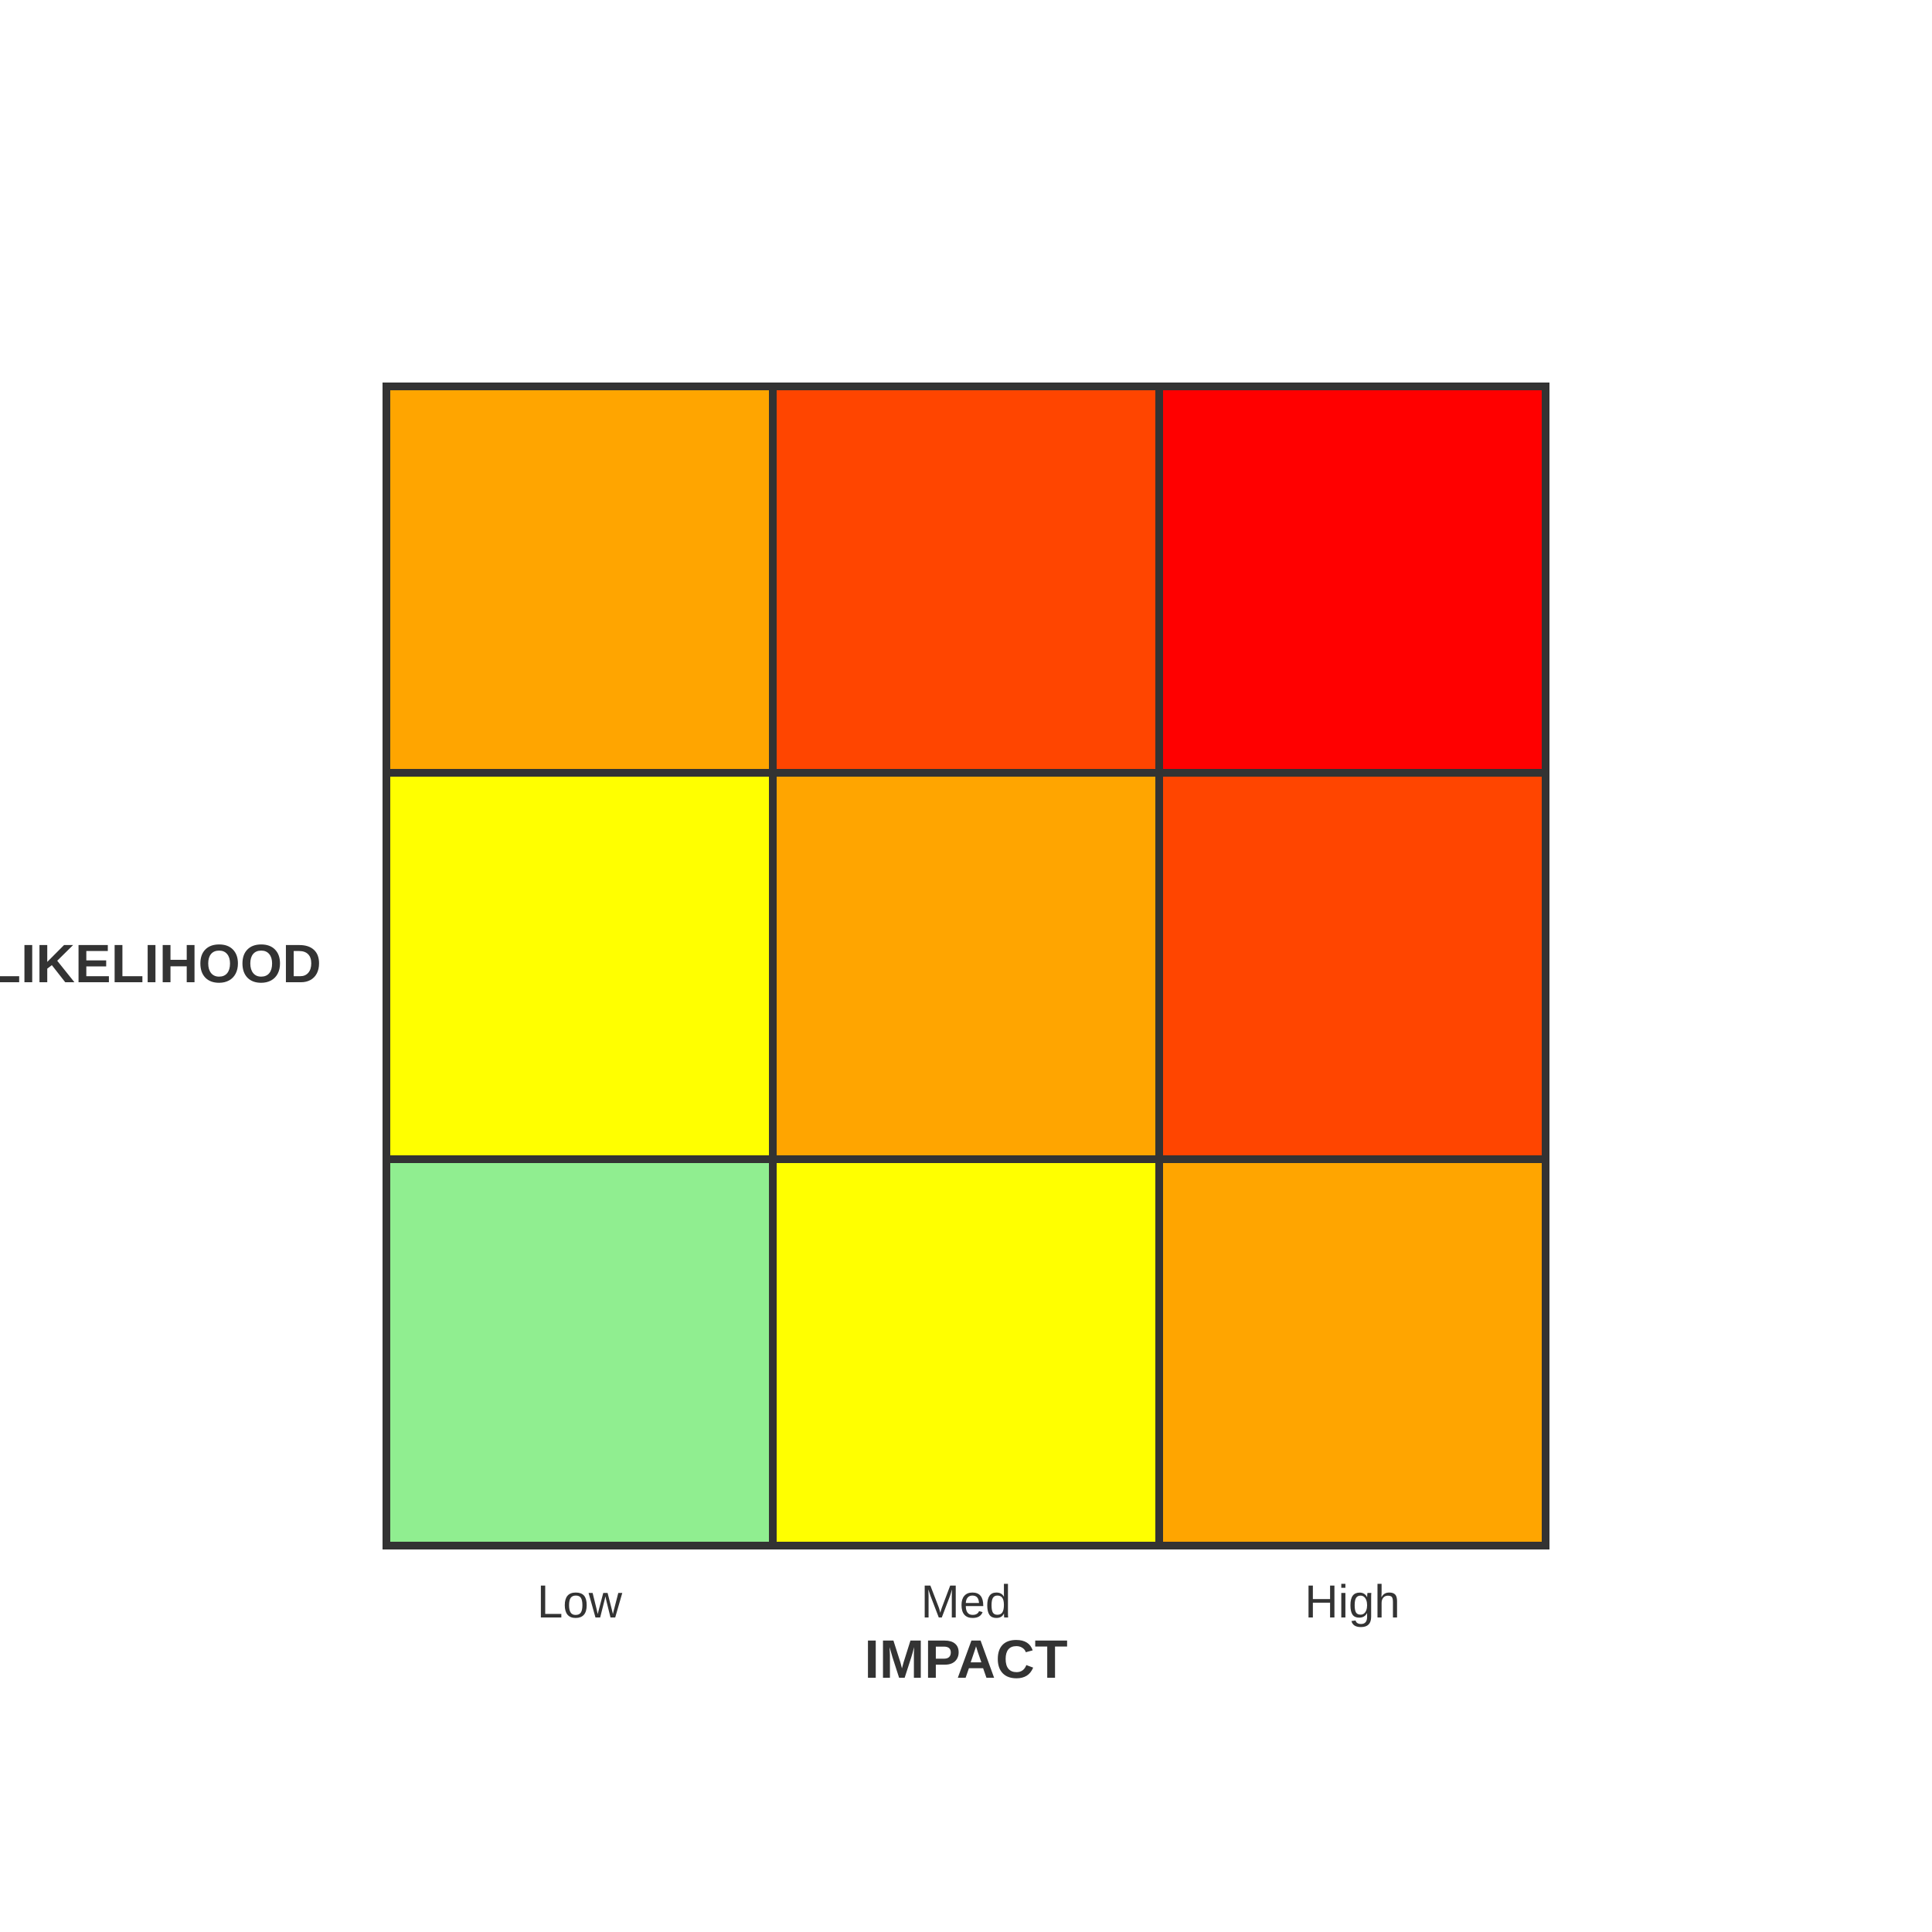
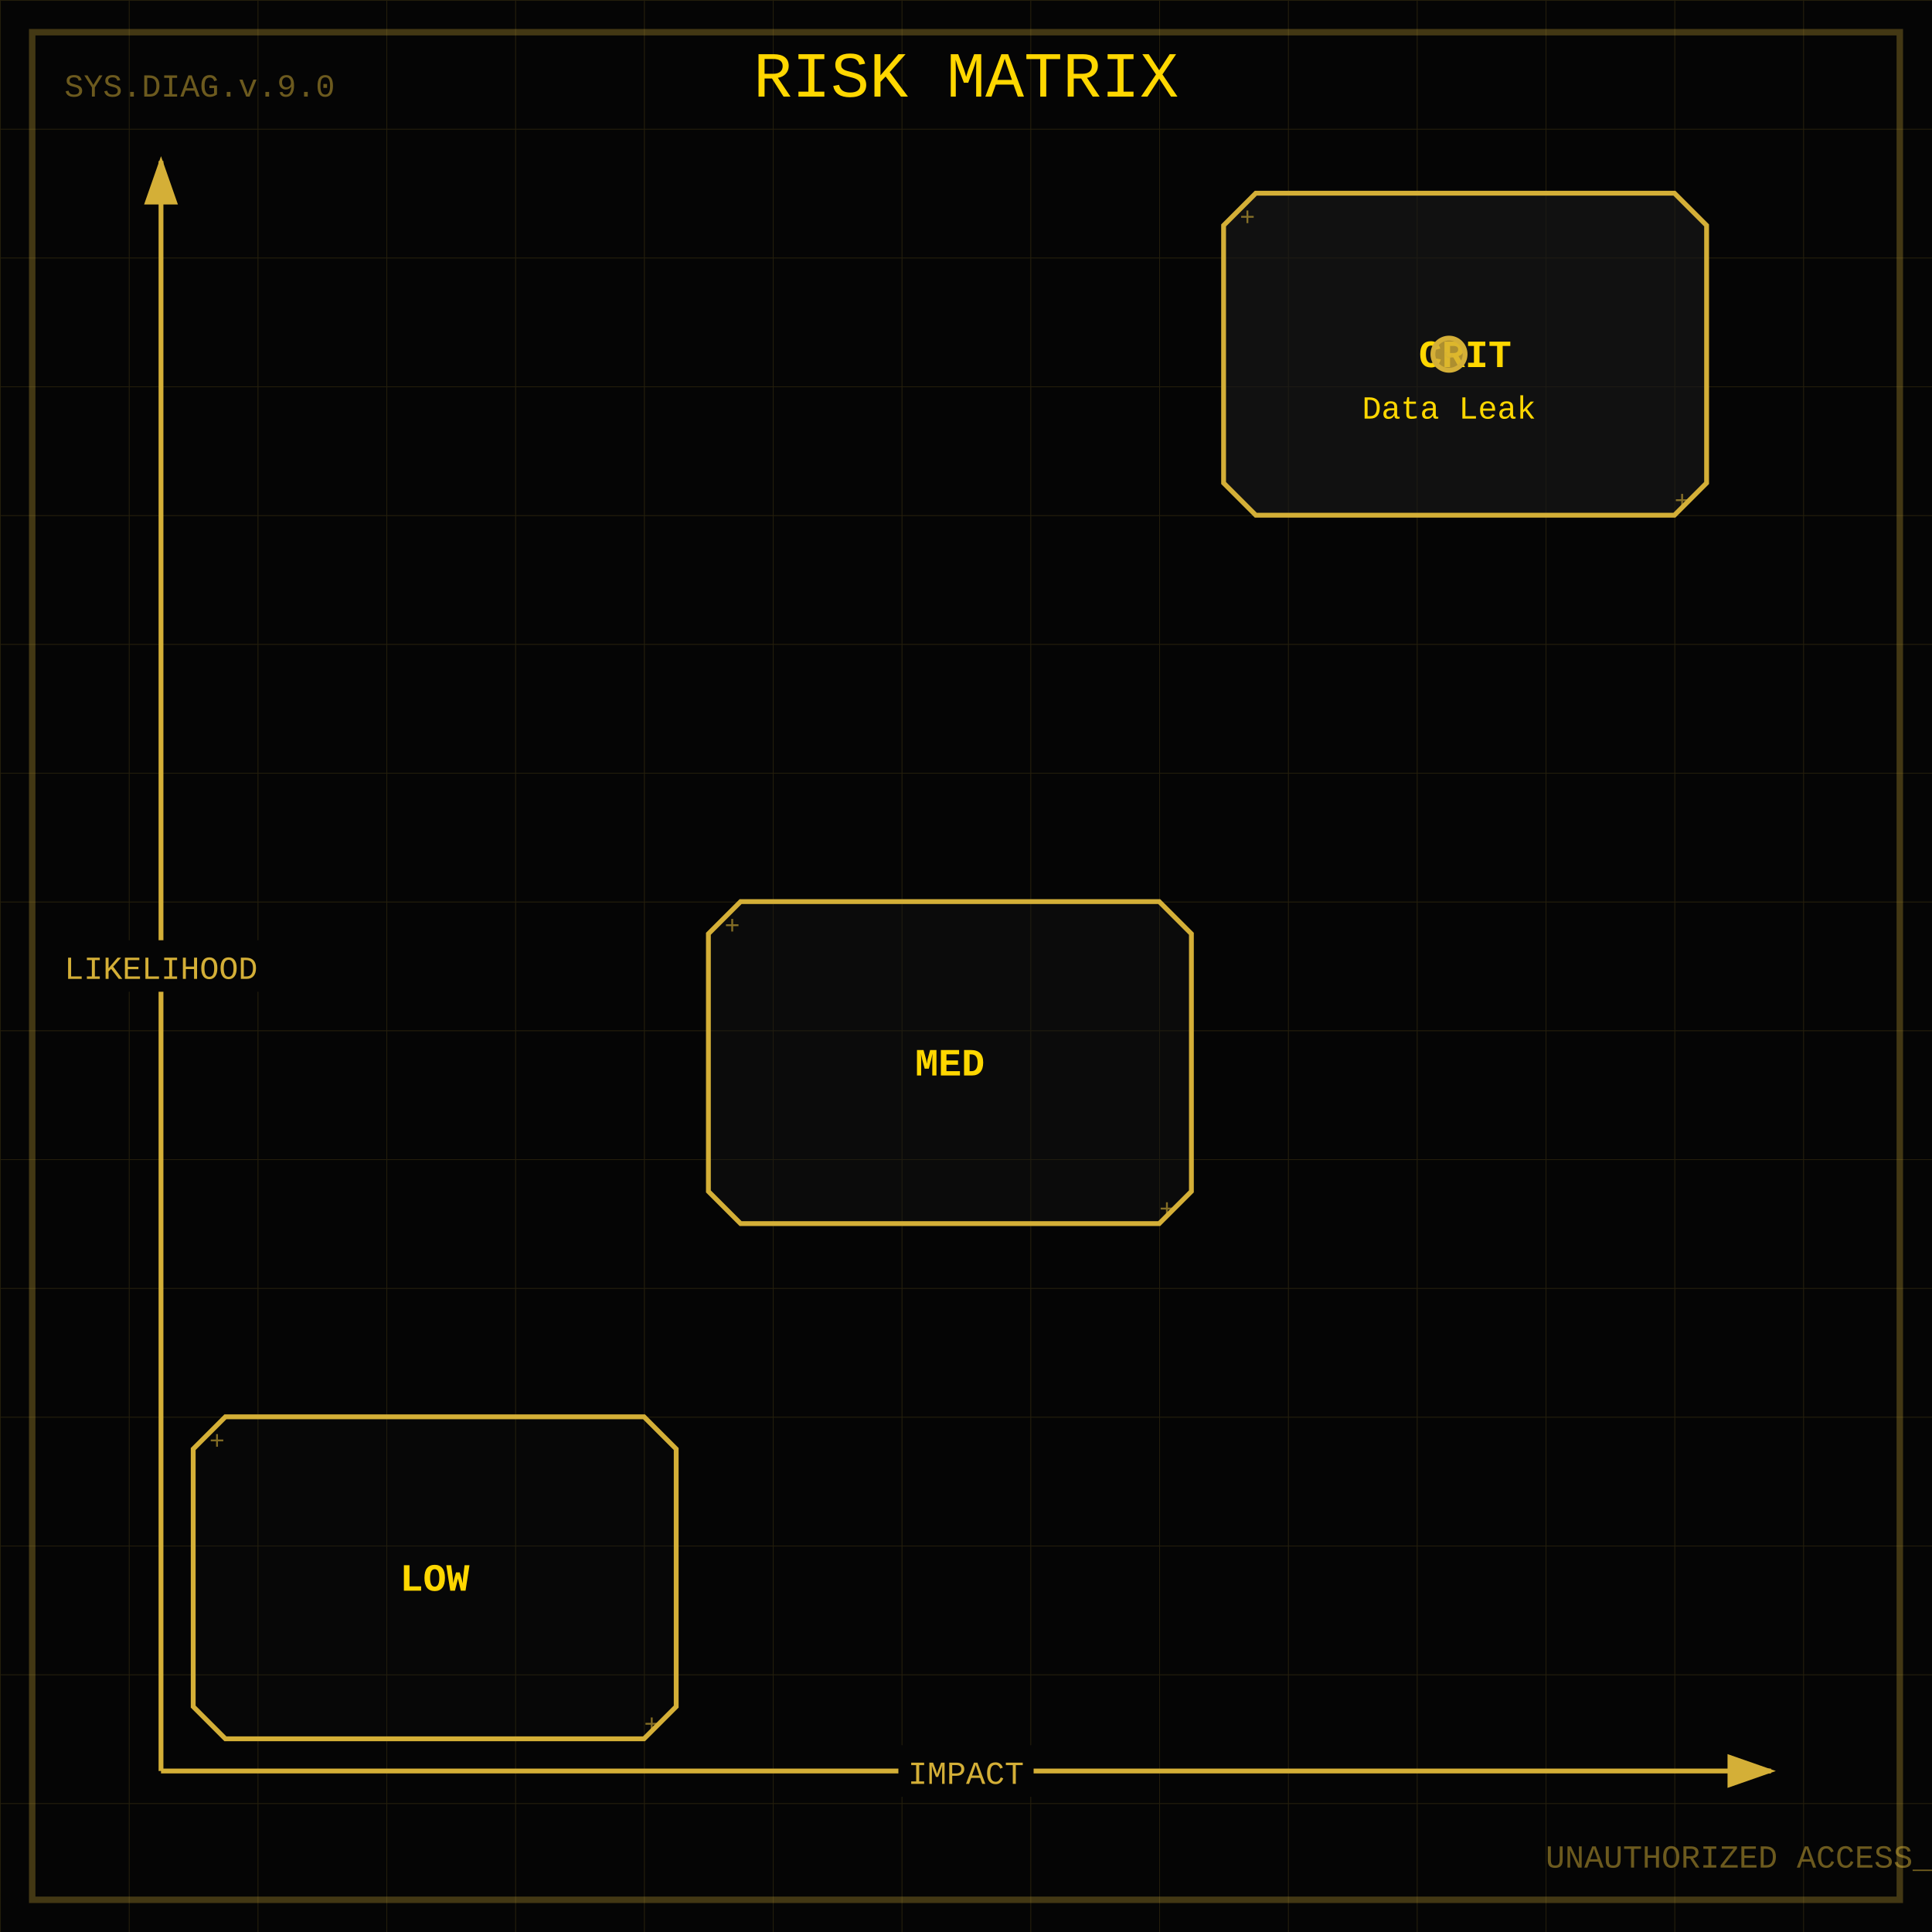
- <svg xmlns="http://www.w3.org/2000/svg" width="500" height="500" viewBox="0 0 500 500">
+ <svg xmlns="http://www.w3.org/2000/svg" viewBox="0 0 600 600">
  <defs>
+     <pattern id="grid" width="40" height="40" patternUnits="userSpaceOnUse">
+       <path d="M 40 0 L 0 0 0 40" fill="none" stroke="#D4AF37" stroke-width="0.5" opacity="0.15" />
+     </pattern>
    <marker id="arrowhead" markerWidth="10" markerHeight="7" refX="9" refY="3.5" orient="auto">
-       <polygon points="0 0, 10 3.5, 0 7" fill="#333" />
+       <polygon points="0 0, 10 3.5, 0 7" fill="#D4AF37" />
+     </marker>
+     <marker id="dot" markerWidth="6" markerHeight="6" refX="3" refY="3" orient="auto">
+       <circle cx="3" cy="3" r="3" fill="#D4AF37" />
    </marker>
  </defs>
-   <rect width="100%" height="100%" fill="#ffffff" />
-   <rect x="100" y="300" width="100" height="100" rx="0" ry="0" fill="#90ee90" stroke="#333" stroke-width="2" opacity="1.0" />
-   <rect x="200" y="300" width="100" height="100" rx="0" ry="0" fill="#ffff00" stroke="#333" stroke-width="2" opacity="1.0" />
-   <rect x="300" y="300" width="100" height="100" rx="0" ry="0" fill="#ffa500" stroke="#333" stroke-width="2" opacity="1.0" />
-   <rect x="100" y="200" width="100" height="100" rx="0" ry="0" fill="#ffff00" stroke="#333" stroke-width="2" opacity="1.0" />
-   <rect x="200" y="200" width="100" height="100" rx="0" ry="0" fill="#ffa500" stroke="#333" stroke-width="2" opacity="1.0" />
-   <rect x="300" y="200" width="100" height="100" rx="0" ry="0" fill="#ff4500" stroke="#333" stroke-width="2" opacity="1.0" />
-   <rect x="100" y="100" width="100" height="100" rx="0" ry="0" fill="#ffa500" stroke="#333" stroke-width="2" opacity="1.0" />
-   <rect x="200" y="100" width="100" height="100" rx="0" ry="0" fill="#ff4500" stroke="#333" stroke-width="2" opacity="1.0" />
-   <rect x="300" y="100" width="100" height="100" rx="0" ry="0" fill="#ff0000" stroke="#333" stroke-width="2" opacity="1.0" />
-   <text x="250.0" y="430" font-family="Arial, sans-serif" font-size="14" fill="#333" text-anchor="middle" font-weight="bold" dy=".3em">IMPACT</text>
-   <text x="40" y="250.0" font-family="Arial, sans-serif" font-size="14" fill="#333" text-anchor="middle" font-weight="bold" dy=".3em">LIKELIHOOD</text>
-   <text x="150.0" y="415" font-family="Arial, sans-serif" font-size="12" fill="#333" text-anchor="middle" font-weight="normal" dy=".3em">Low</text>
-   <text x="250.0" y="415" font-family="Arial, sans-serif" font-size="12" fill="#333" text-anchor="middle" font-weight="normal" dy=".3em">Med</text>
-   <text x="350.0" y="415" font-family="Arial, sans-serif" font-size="12" fill="#333" text-anchor="middle" font-weight="normal" dy=".3em">High</text>
+   <rect width="100%" height="100%" fill="#050505" />
+   <rect width="100%" height="100%" fill="url(#grid)" />
+   <text x="300" y="30" fill="#FFD700" font-family="Courier New" font-size="20" text-anchor="middle">RISK MATRIX</text>
+   <line x1="50" y1="550" x2="550" y2="550" stroke="#D4AF37" stroke-width="1.5" marker-end="url(#arrowhead)" />
+   <rect x="279.0" y="542.0" width="42" height="16" fill="#050505" stroke="none" />
+   <text x="300.0" y="554.0" fill="#D4AF37" font-family="Courier New" font-size="10" text-anchor="middle">IMPACT</text>
+   <line x1="50" y1="550" x2="50" y2="50" stroke="#D4AF37" stroke-width="1.5" marker-end="url(#arrowhead)" />
+   <rect x="15.0" y="292.0" width="70" height="16" fill="#050505" stroke="none" />
+   <text x="50.0" y="304.0" fill="#D4AF37" font-family="Courier New" font-size="10" text-anchor="middle">LIKELIHOOD</text>
+   <polygon points="70,440 200,440 210,450 210,530 200,540 70,540 60,530 60,450" fill="#1A1A1A" stroke="#D4AF37" stroke-width="1.5" fill-opacity="0.1" />
+   <text x="65" y="450" fill="#D4AF37" font-family="Courier New" font-size="8" opacity="0.6">+</text>
+   <text x="200" y="538" fill="#D4AF37" font-family="Courier New" font-size="8" opacity="0.6">+</text>
+   <text x="135.0" y="494.0" fill="#FFD700" font-family="Courier New" font-size="12" font-weight="bold" text-anchor="middle">LOW</text>
+   <polygon points="230,280 360,280 370,290 370,370 360,380 230,380 220,370 220,290" fill="#1A1A1A" stroke="#D4AF37" stroke-width="1.5" fill-opacity="0.3" />
+   <text x="225" y="290" fill="#D4AF37" font-family="Courier New" font-size="8" opacity="0.6">+</text>
+   <text x="360" y="378" fill="#D4AF37" font-family="Courier New" font-size="8" opacity="0.6">+</text>
+   <text x="295.0" y="334.0" fill="#FFD700" font-family="Courier New" font-size="12" font-weight="bold" text-anchor="middle">MED</text>
+   <polygon points="390,60 520,60 530,70 530,150 520,160 390,160 380,150 380,70" fill="#1A1A1A" stroke="#D4AF37" stroke-width="1.5" fill-opacity="0.6" />
+   <text x="385" y="70" fill="#D4AF37" font-family="Courier New" font-size="8" opacity="0.6">+</text>
+   <text x="520" y="158" fill="#D4AF37" font-family="Courier New" font-size="8" opacity="0.6">+</text>
+   <text x="455.0" y="114.0" fill="#FFD700" font-family="Courier New" font-size="12" font-weight="bold" text-anchor="middle">CRIT</text>
+   <circle cx="450" cy="110" r="5" fill="#D4AF37" stroke="#D4AF37" stroke-width="1.5" fill-opacity="0.8" />
+   <circle cx="450" cy="110" r="1" fill="none" stroke="#D4AF37" stroke-width="0.5" stroke-dasharray="4,4" opacity="0.5" />
+   <text x="450" y="130" fill="#FFD700" font-family="Courier New" font-size="10" text-anchor="middle">Data Leak</text>
+   <rect x="10" y="10" width="580" height="580" fill="none" stroke="#D4AF37" stroke-width="2" opacity="0.3" />
+   <text x="20" y="30" fill="#D4AF37" font-family="Courier New" font-size="10" opacity="0.5">SYS.DIAG.v.9.0</text>
+   <text x="480" y="580" fill="#D4AF37" font-family="Courier New" font-size="10" opacity="0.5">UNAUTHORIZED ACCESS_</text>
</svg>
